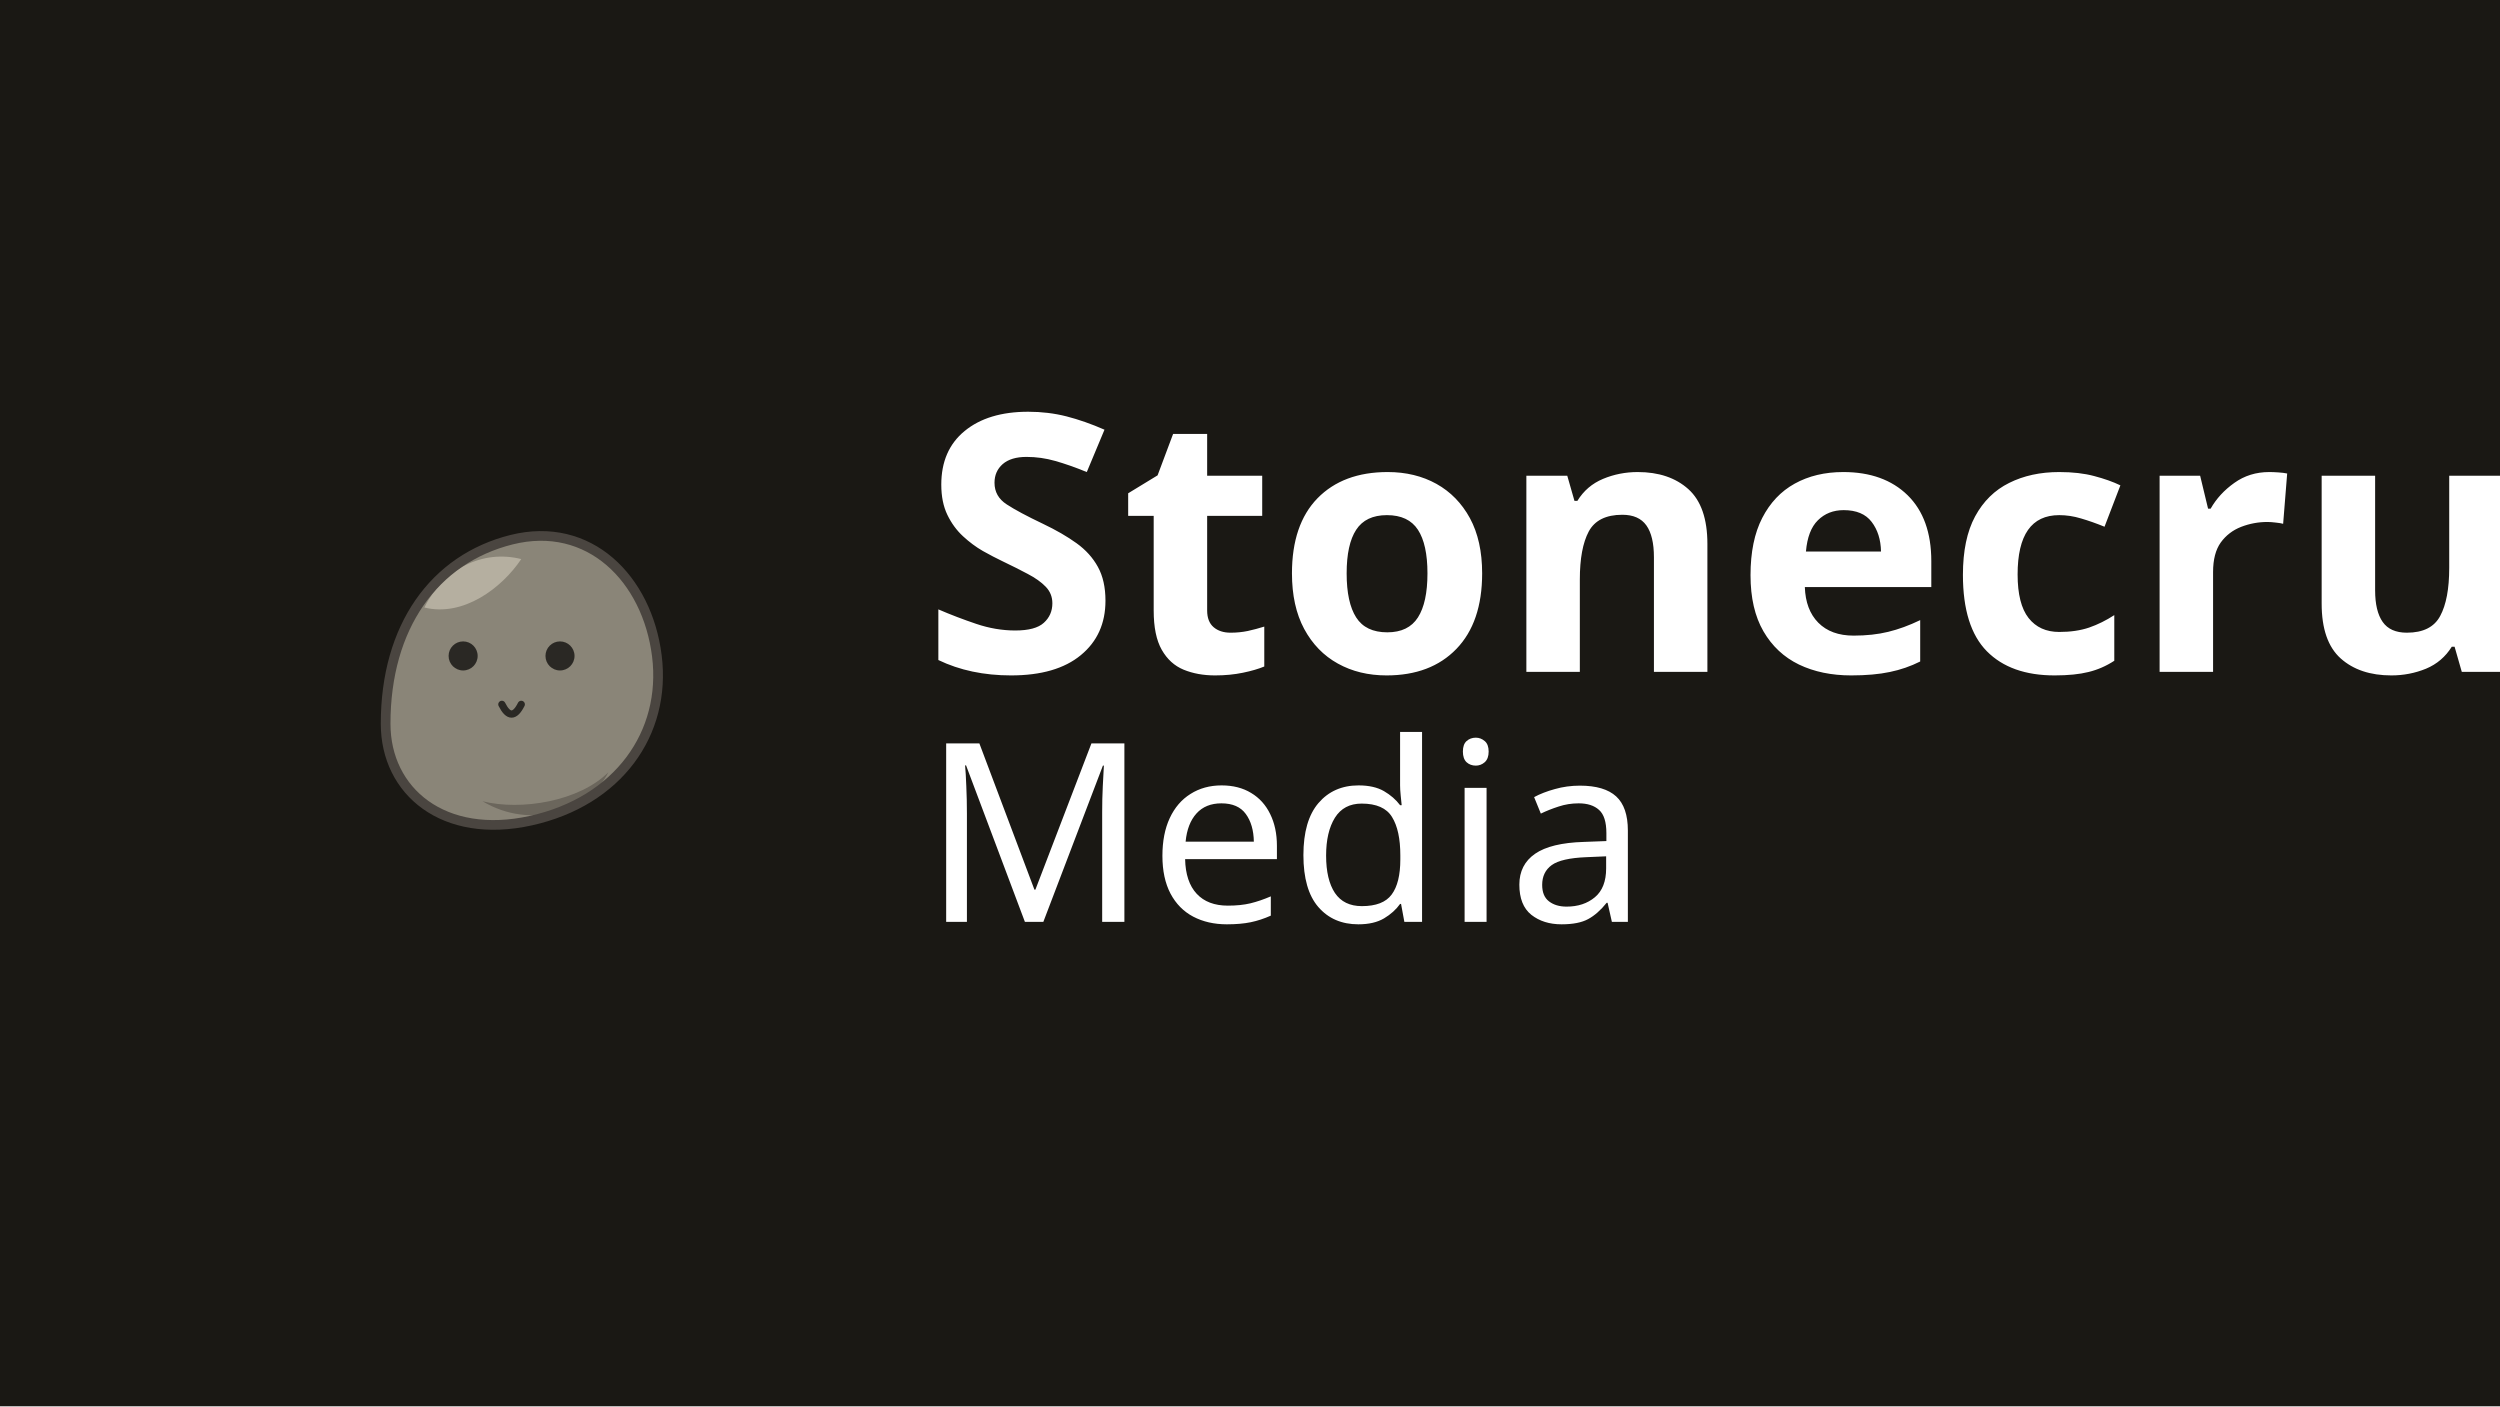
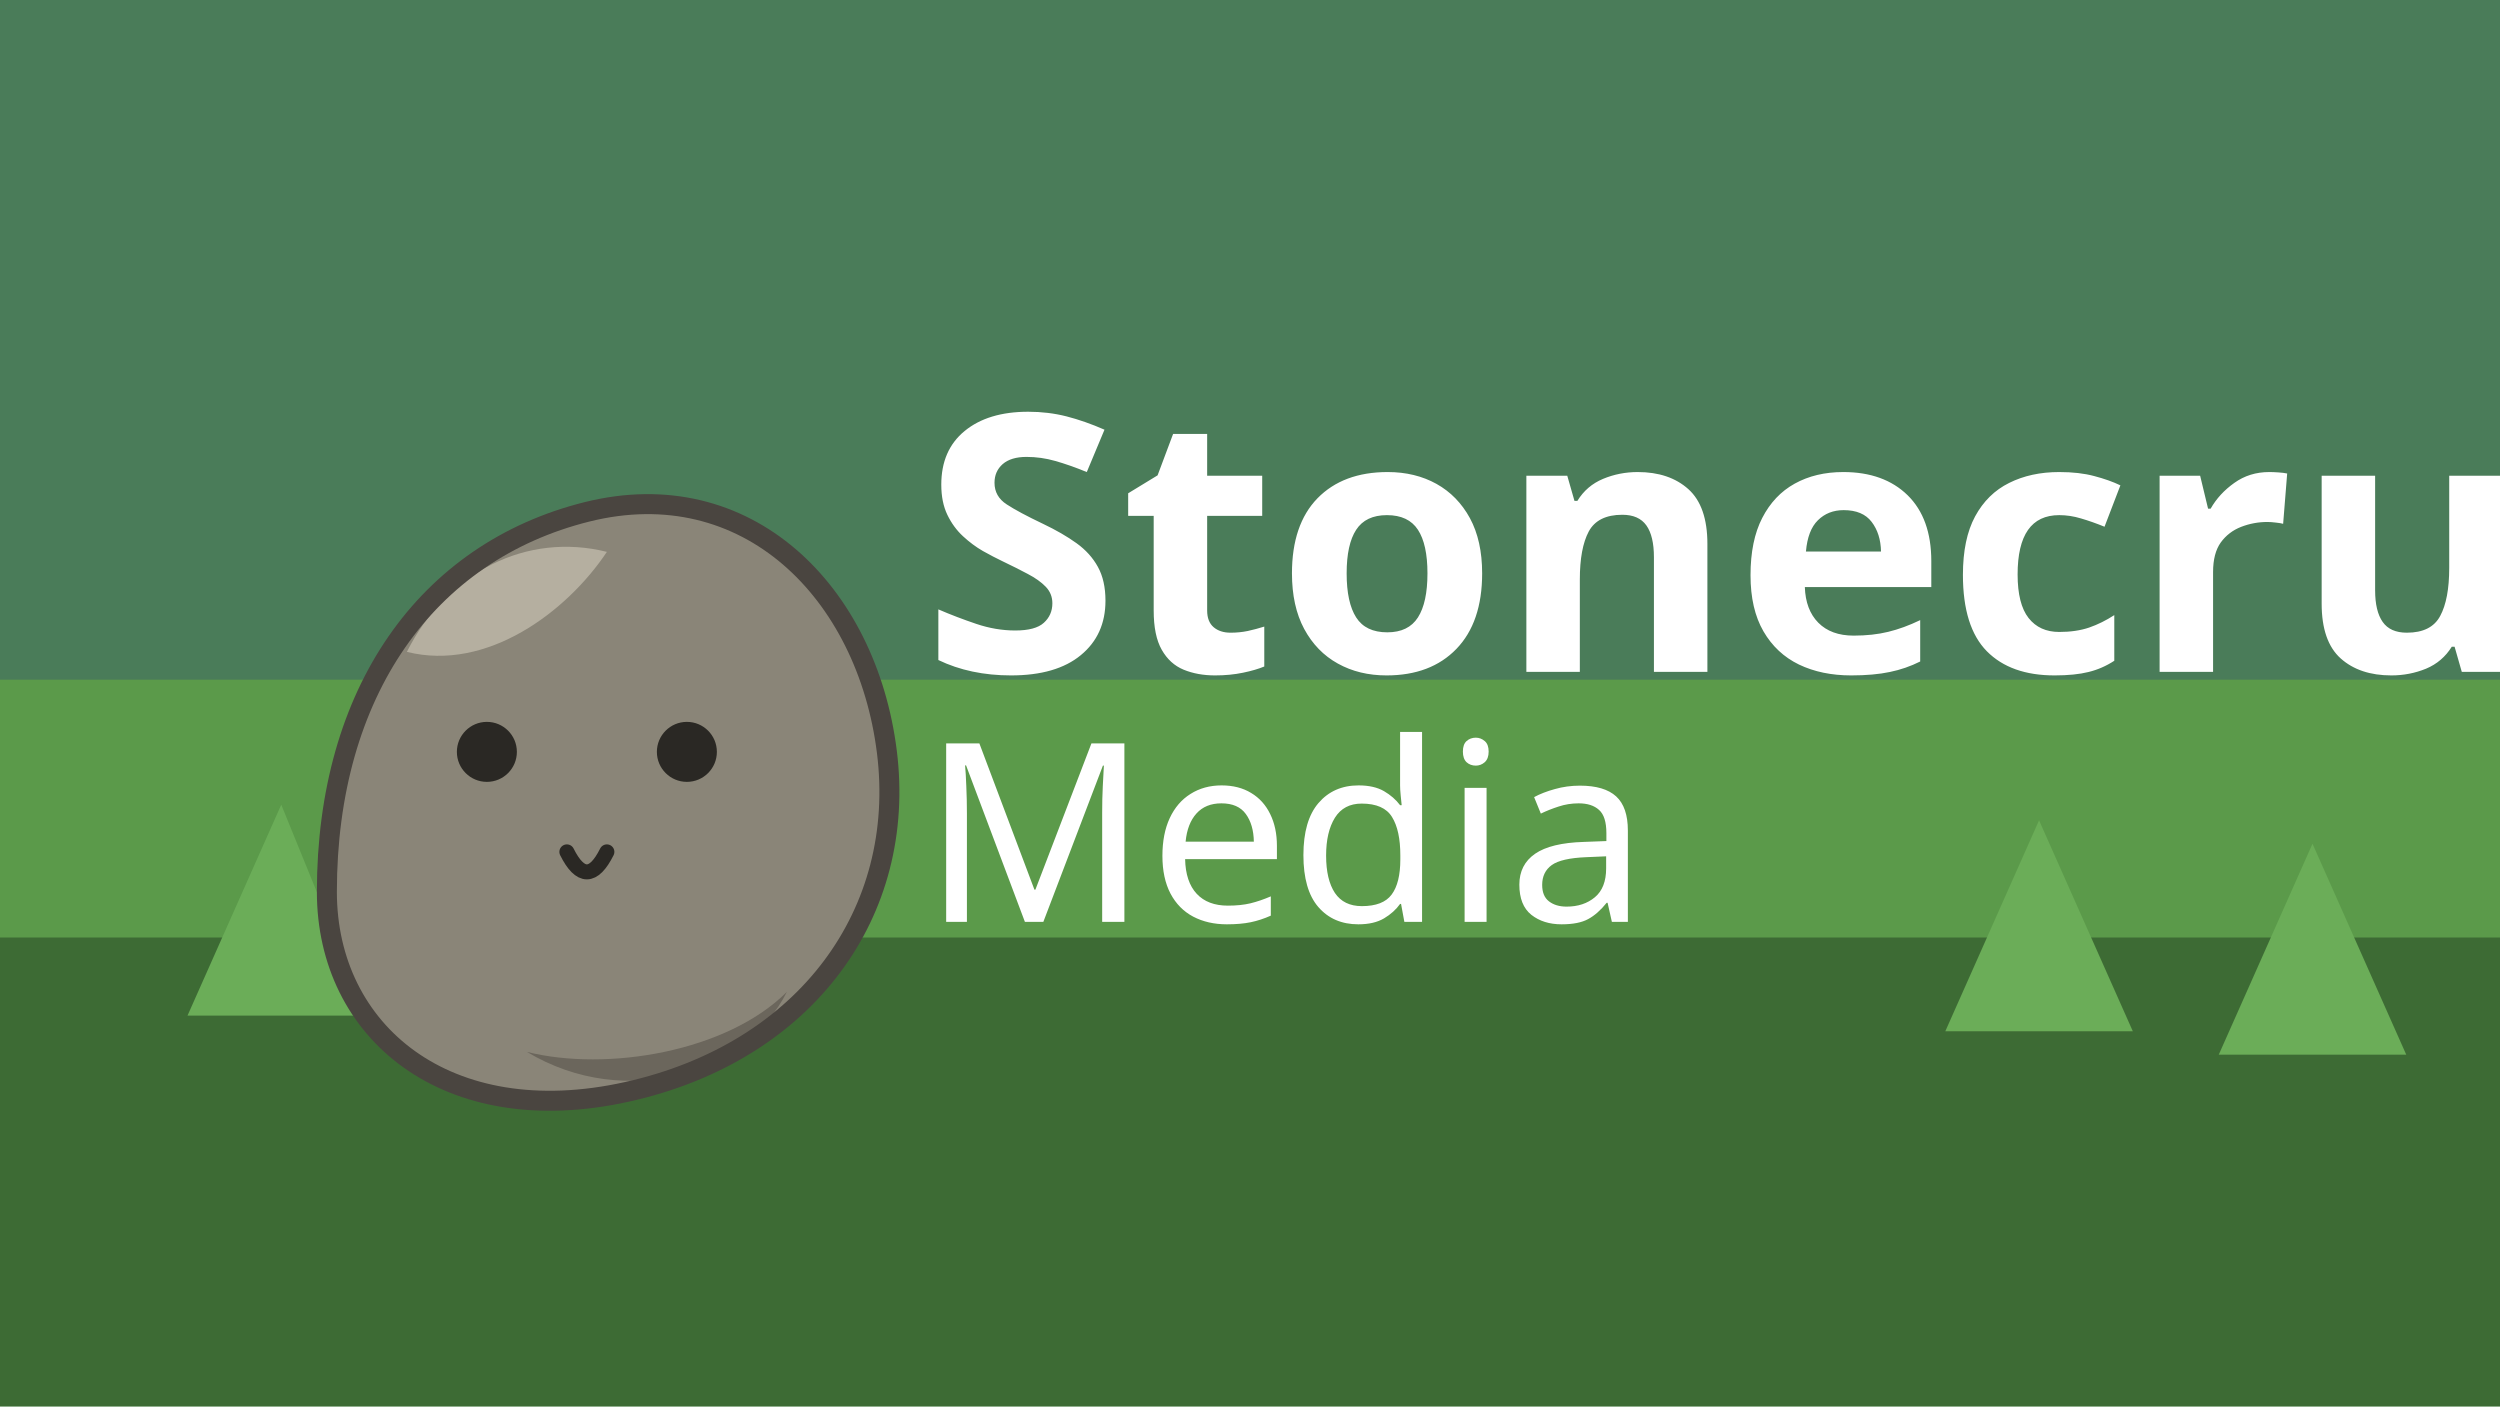
<svg xmlns="http://www.w3.org/2000/svg" viewBox="0 0 320 180" width="320" height="180">
-   <rect width="320" height="180" fill="#1A1814" />
-   <g transform="translate(32 48) scale(0.62)" transform-origin="54px 63px">
+   <rect width="320" height="180" fill="#4A7C59" />
+   <rect y="87" width="320" height="93" fill="#5B9A4A" />
+   <rect y="120" width="320" height="60" fill="#3D6B34" />
+   <polygon points="24,130 36,103 47,130" fill="#6BAD58" />
+   <polygon points="65,133 77,107 89,133" fill="#6BAD58" />
+   <polygon points="249,132 261,105 273,132" fill="#6BAD58" />
+   <polygon points="284,135 296,108 308,135" fill="#6BAD58" />
+   <g transform="translate(6 22) scale(1.28)" transform-origin="54px 63px">
    <path fill="#8A8578" d="M28,72 C28,52 38,38 54,34 C70,30 82,42 84,58 C86,74 76,88 58,92 C40,96 28,86 28,72 Z" />
    <path fill="#B5AFA0" d="M36,48 C40,40 48,36 56,38 C52,44 44,50 36,48 Z" />
    <path fill="#6B665C" d="M48,88 C56,90 68,88 74,82 C70,90 58,94 48,88 Z" />
    <path fill="none" stroke="#4A4540" stroke-width="2" d="M28,72 C28,52 38,38 54,34 C70,30 82,42 84,58 C86,74 76,88 58,92 C40,96 28,86 28,72 Z" />
    <circle cx="44" cy="58" r="3" fill="#2A2824" />
    <circle cx="64" cy="58" r="3" fill="#2A2824" />
    <path fill="none" stroke="#2A2824" stroke-width="1.5" stroke-linecap="round" d="M52,68 Q54,72 56,68" />
  </g>
  <text x="118" y="86" font-family="sans-serif" font-weight="600" font-size="46" fill="#FFFFFF" textLength="188" lengthAdjust="spacingAndGlyphs">Stonecrusher</text>
  <text x="118" y="118" font-family="sans-serif" font-weight="500" font-size="32" fill="#FFFFFF">Media</text>
</svg>
